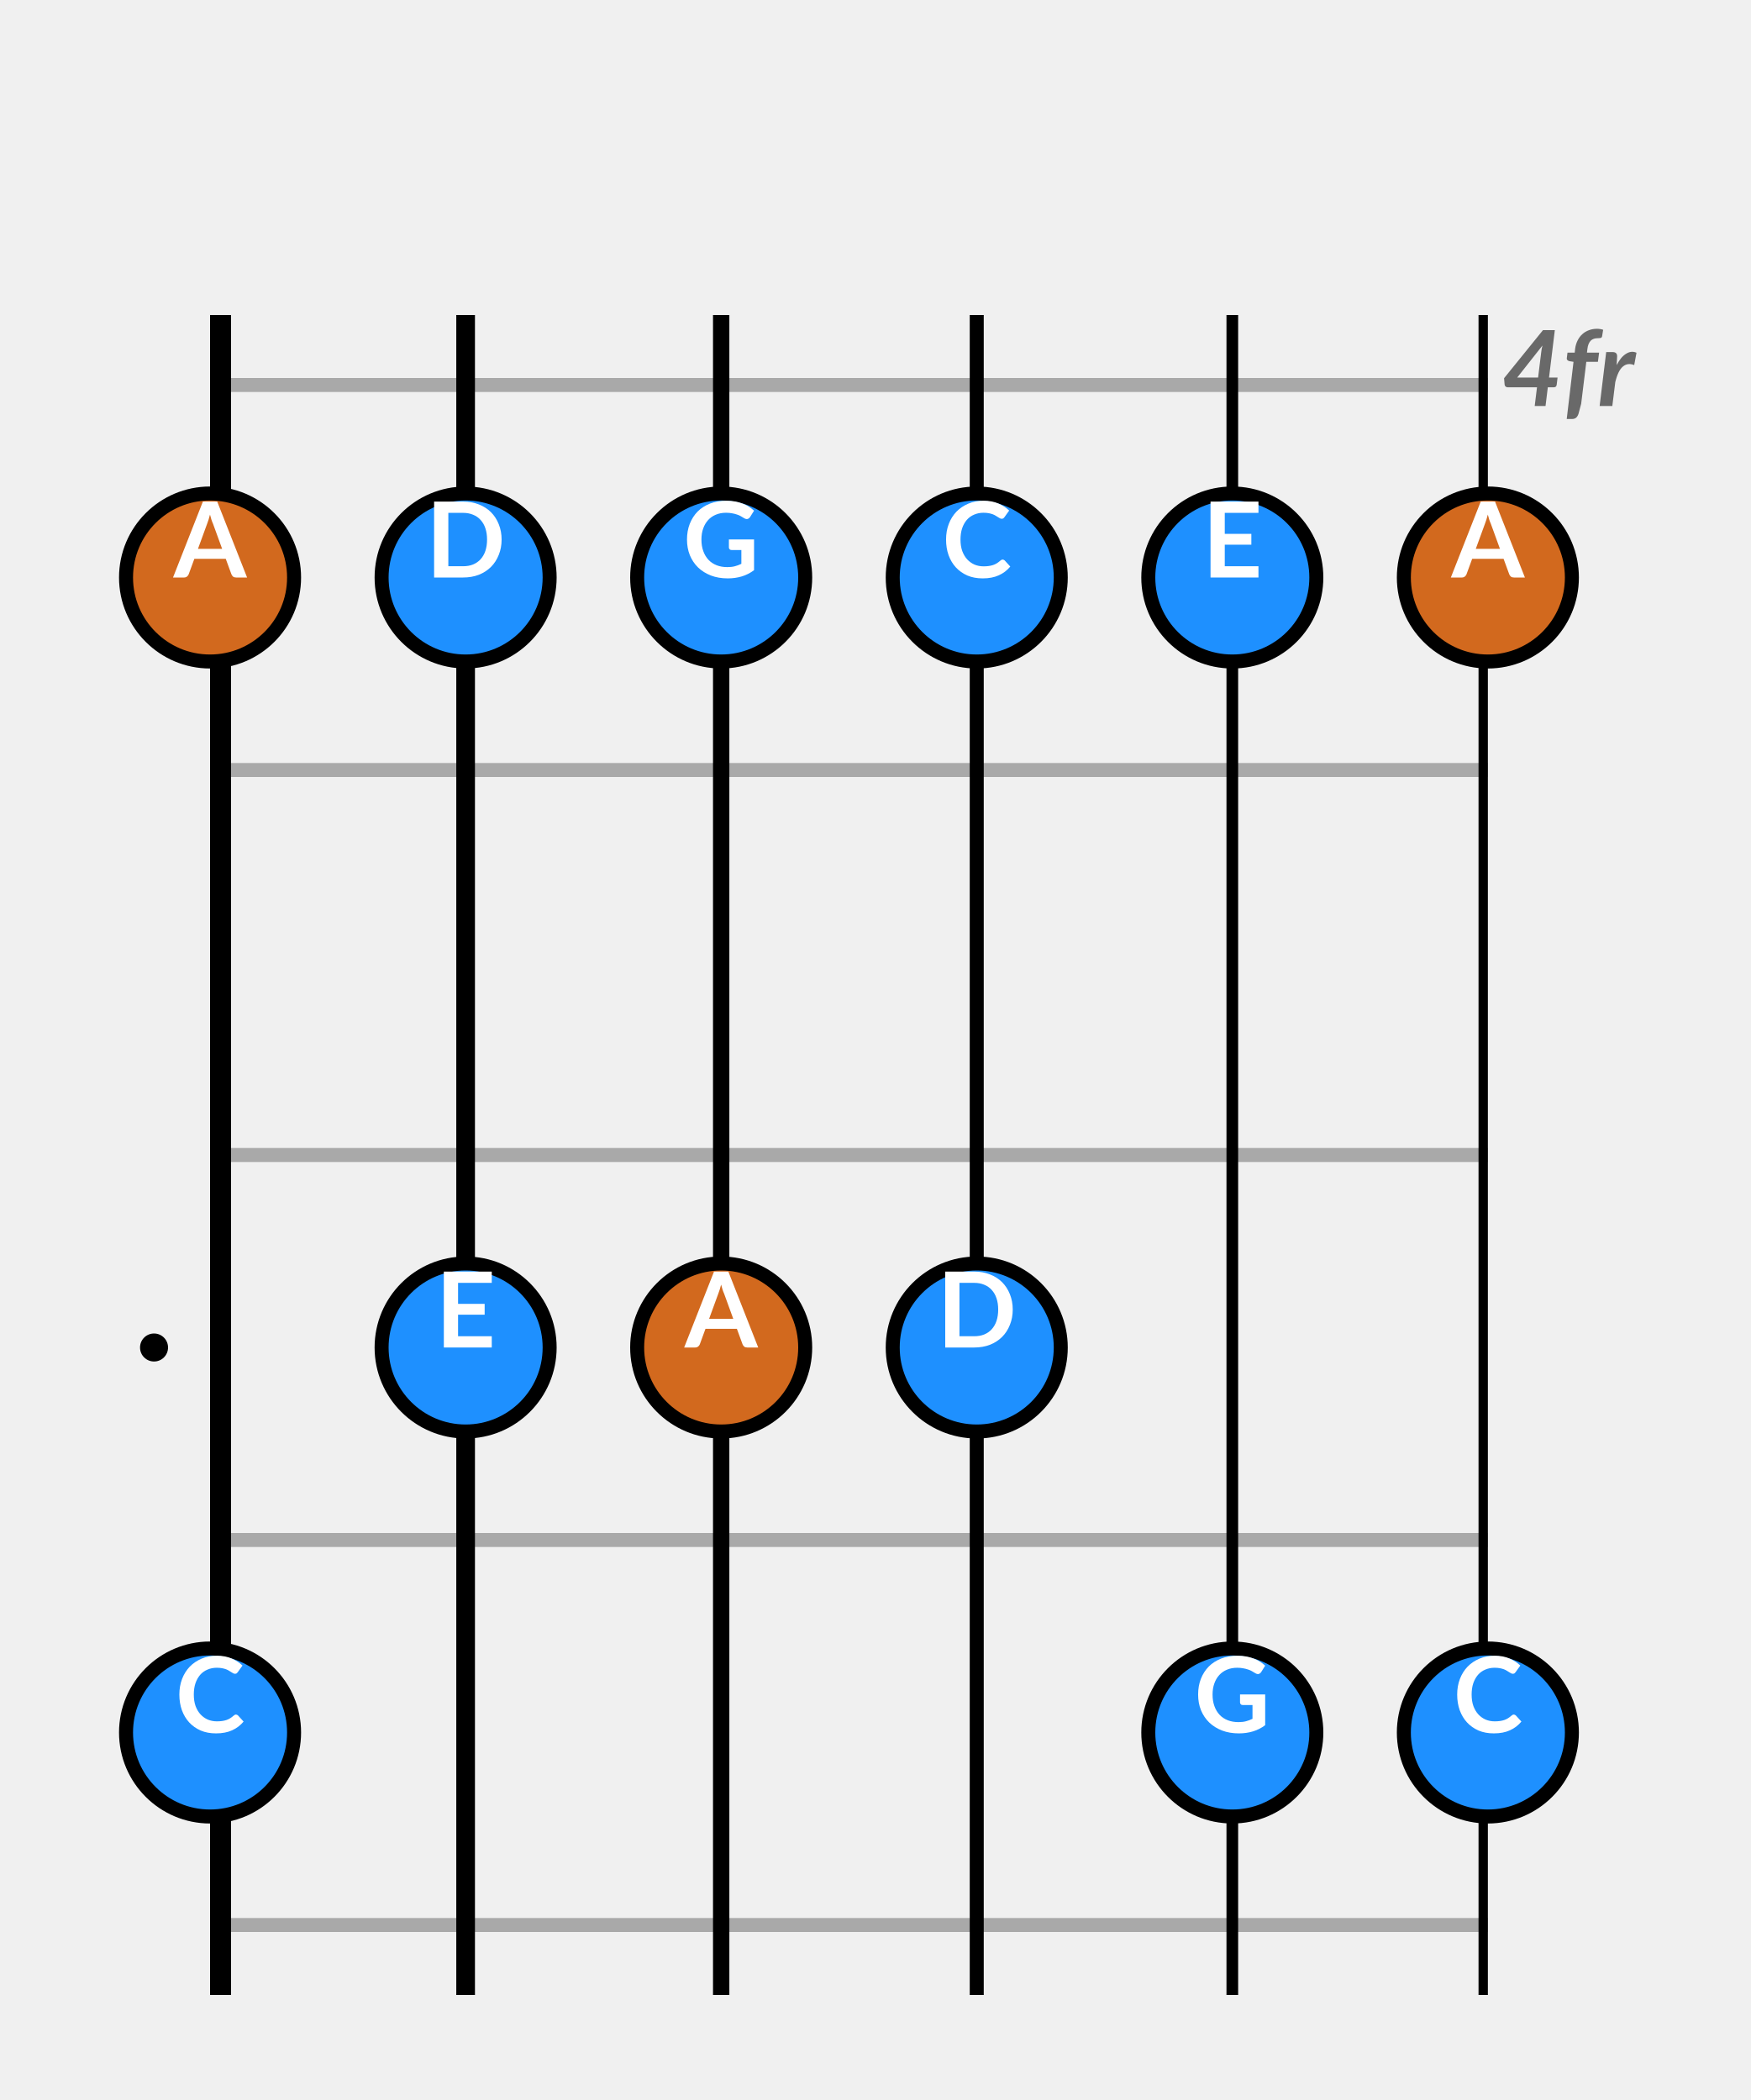
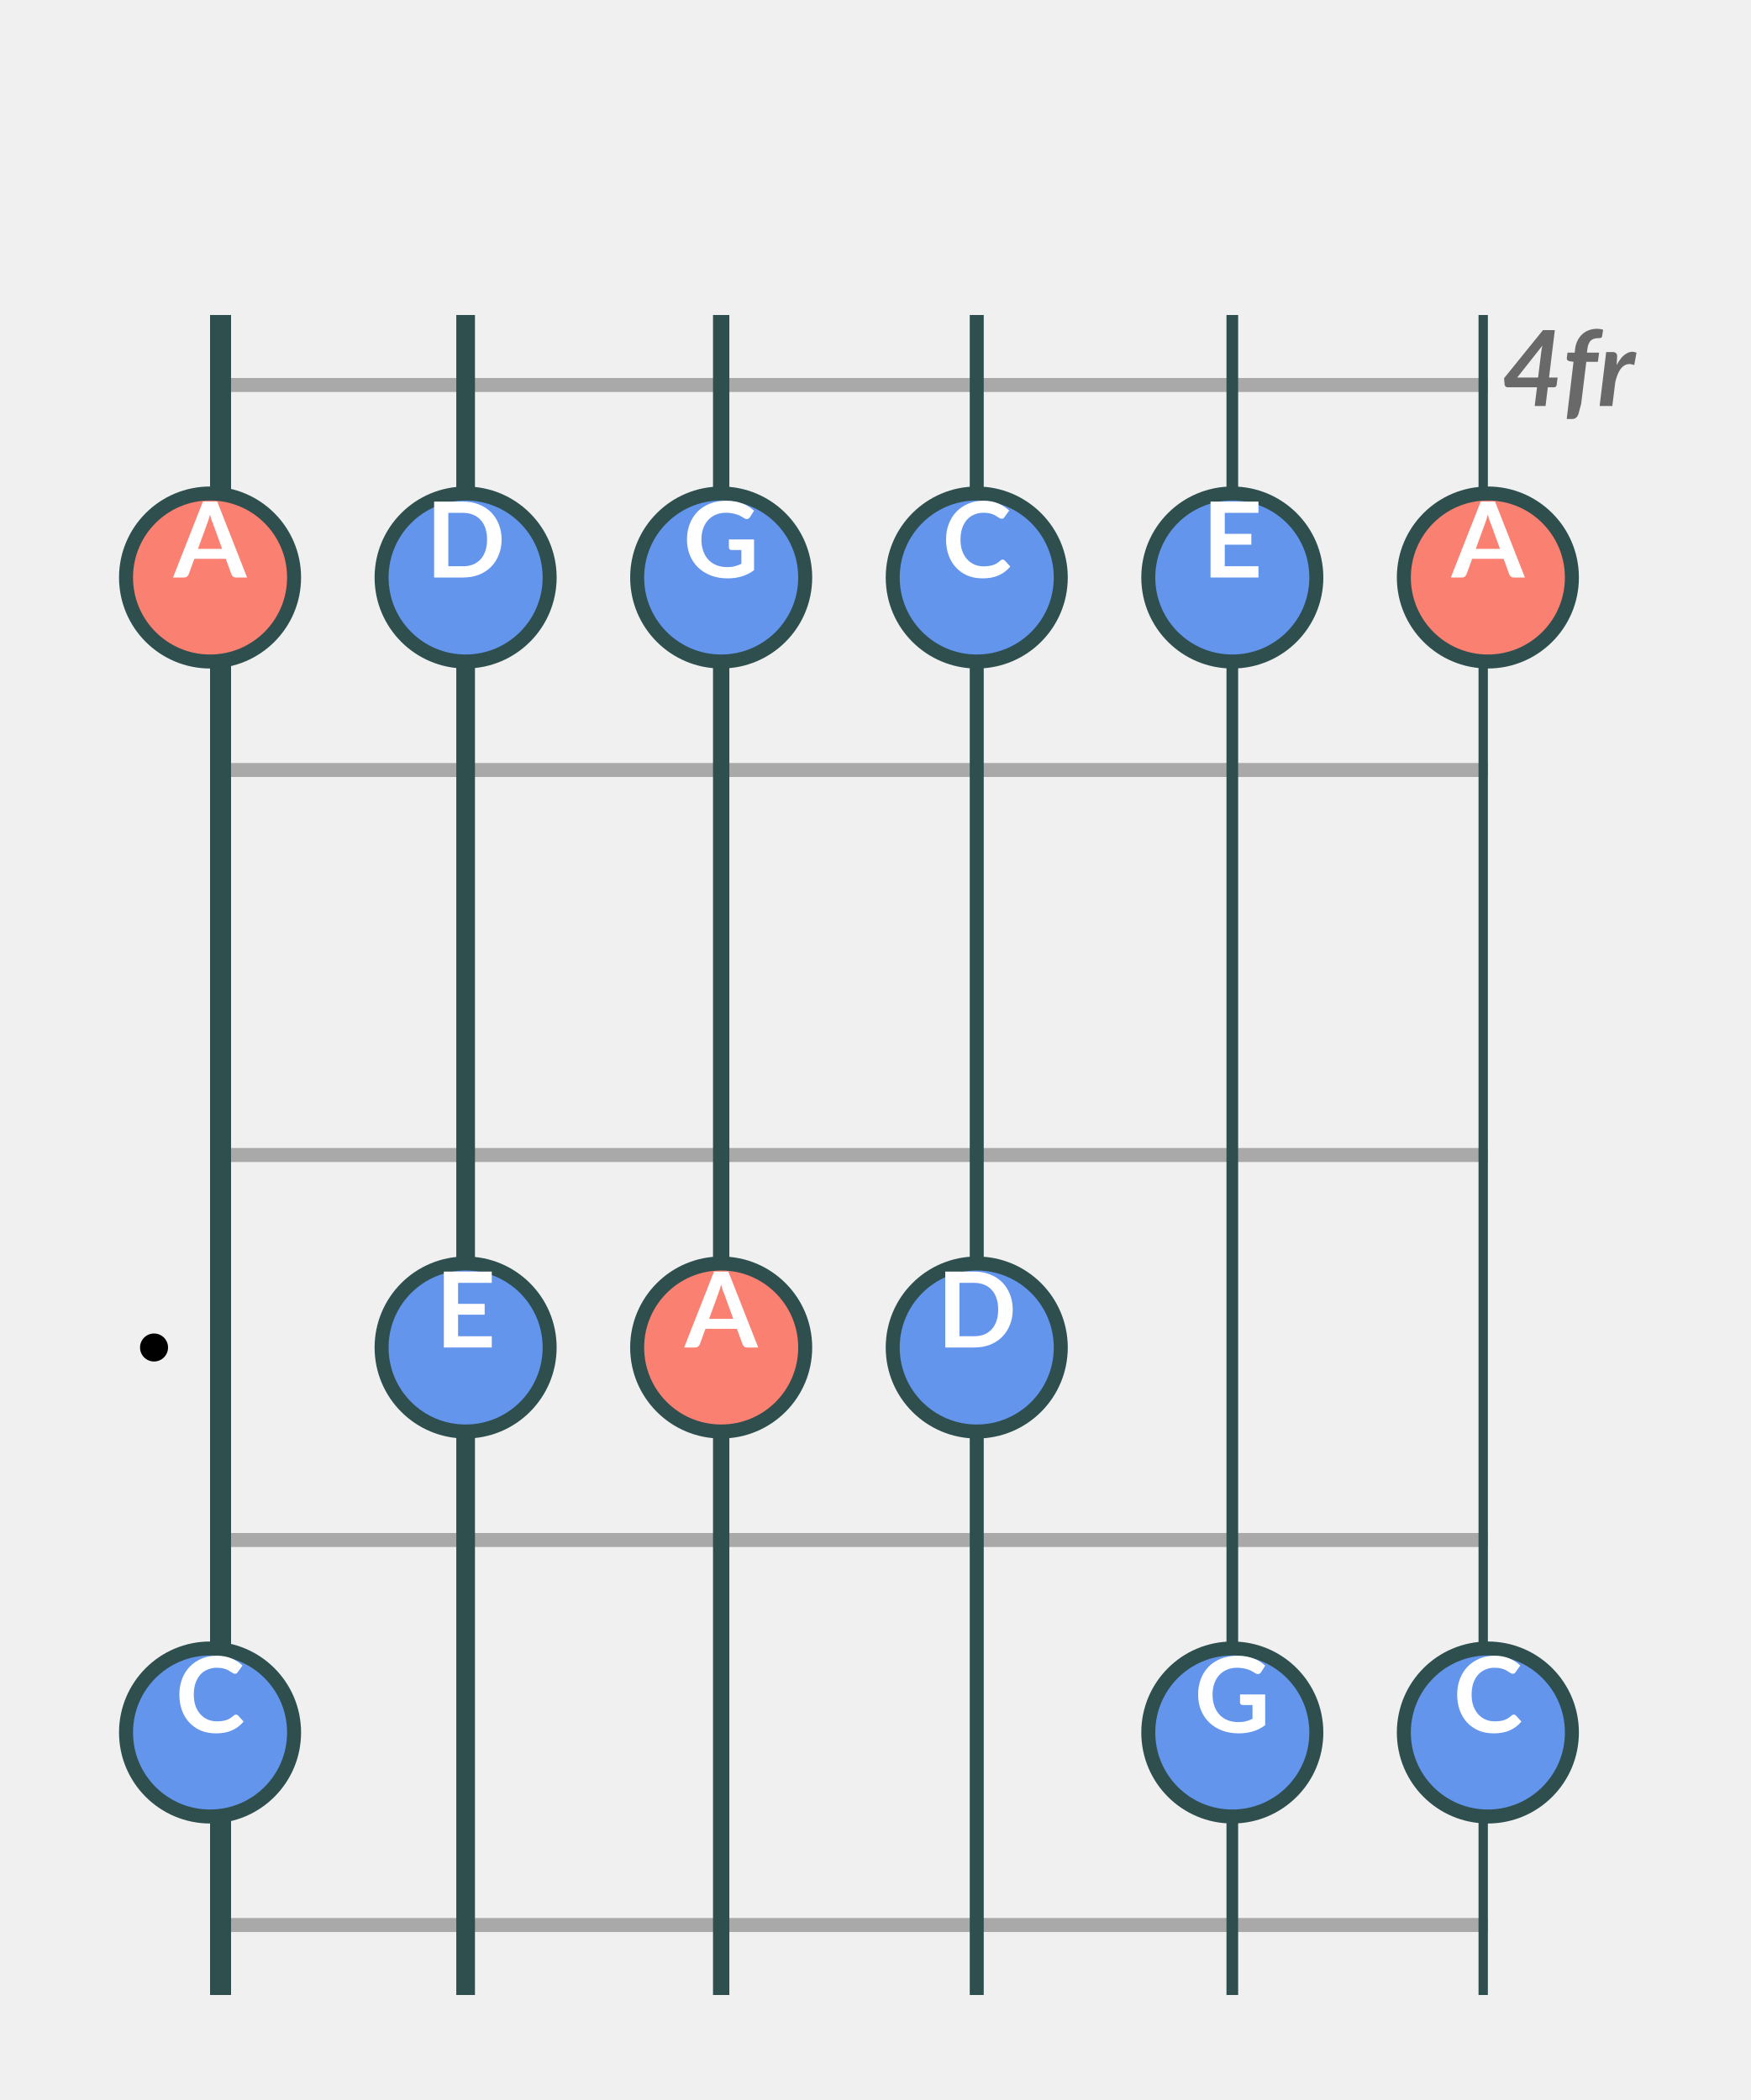
<svg xmlns="http://www.w3.org/2000/svg" baseProfile="full" height="300" version="1.1" width="250">
  <defs />
  <line stroke="darkgray" stroke-width="2" x1="30" x2="212.5" y1="55.0" y2="55.0" />
  <line stroke="darkgray" stroke-width="2" x1="30" x2="212.5" y1="110.0" y2="110.0" />
  <line stroke="darkgray" stroke-width="2" x1="30" x2="212.5" y1="165.0" y2="165.0" />
  <line stroke="darkgray" stroke-width="2" x1="30" x2="212.5" y1="220.0" y2="220.0" />
  <line stroke="darkgray" stroke-width="2" x1="30" x2="212.5" y1="275.0" y2="275.0" />
  <circle cx="22" cy="82.5" fill="black" r="2" />
  <circle cx="22" cy="192.5" fill="black" r="2" />
  <text fill="dimgray" font-family="Lato" font-size="15" font-style="italic" font-weight="bold" text-anchor="start" x="214.5" y="58.0">4fr</text>
-   <line stroke="black" stroke-width="3.0" x1="31.5" x2="31.5" y1="45.0" y2="285.0" />
-   <line stroke="black" stroke-width="2.667" x1="66.5" x2="66.5" y1="45.0" y2="285.0" />
-   <line stroke="black" stroke-width="2.333" x1="103.0" x2="103.0" y1="45.0" y2="285.0" />
-   <line stroke="black" stroke-width="2.0" x1="139.5" x2="139.5" y1="45.0" y2="285.0" />
-   <line stroke="black" stroke-width="1.667" x1="176.0" x2="176.0" y1="45.0" y2="285.0" />
-   <line stroke="black" stroke-width="1.333" x1="211.833" x2="211.833" y1="45.0" y2="285.0" />
-   <circle cx="30.0" cy="82.5" fill="chocolate" r="12" stroke="black" stroke-width="2" />
+   <line stroke="darkslategray" stroke-width="3.0" x1="31.5" x2="31.5" y1="45.0" y2="285.0" />
+   <line stroke="darkslategray" stroke-width="2.667" x1="66.5" x2="66.5" y1="45.0" y2="285.0" />
+   <line stroke="darkslategray" stroke-width="2.333" x1="103.0" x2="103.0" y1="45.0" y2="285.0" />
+   <line stroke="darkslategray" stroke-width="2.0" x1="139.5" x2="139.5" y1="45.0" y2="285.0" />
+   <line stroke="darkslategray" stroke-width="1.667" x1="176.0" x2="176.0" y1="45.0" y2="285.0" />
+   <line stroke="darkslategray" stroke-width="1.333" x1="211.833" x2="211.833" y1="45.0" y2="285.0" />
+   <circle cx="30.0" cy="82.5" fill="salmon" r="12" stroke="darkslategray" stroke-width="2" />
  <text alignment-baseline="central" fill="white" font-family="Lato" font-size="15" font-weight="bold" text-anchor="middle" x="30.0" y="82.5">A</text>
-   <circle cx="66.5" cy="82.5" fill="dodgerblue" r="12" stroke="black" stroke-width="2" />
+   <circle cx="66.5" cy="82.5" fill="cornflowerblue" r="12" stroke="darkslategray" stroke-width="2" />
  <text alignment-baseline="central" fill="white" font-family="Lato" font-size="15" font-weight="bold" text-anchor="middle" x="66.5" y="82.5">D</text>
-   <circle cx="103.0" cy="82.5" fill="dodgerblue" r="12" stroke="black" stroke-width="2" />
+   <circle cx="103.0" cy="82.5" fill="cornflowerblue" r="12" stroke="darkslategray" stroke-width="2" />
  <text alignment-baseline="central" fill="white" font-family="Lato" font-size="15" font-weight="bold" text-anchor="middle" x="103.0" y="82.5">G</text>
-   <circle cx="139.5" cy="82.5" fill="dodgerblue" r="12" stroke="black" stroke-width="2" />
+   <circle cx="139.5" cy="82.5" fill="cornflowerblue" r="12" stroke="darkslategray" stroke-width="2" />
  <text alignment-baseline="central" fill="white" font-family="Lato" font-size="15" font-weight="bold" text-anchor="middle" x="139.5" y="82.5">C</text>
-   <circle cx="176.0" cy="82.5" fill="dodgerblue" r="12" stroke="black" stroke-width="2" />
+   <circle cx="176.0" cy="82.5" fill="cornflowerblue" r="12" stroke="darkslategray" stroke-width="2" />
  <text alignment-baseline="central" fill="white" font-family="Lato" font-size="15" font-weight="bold" text-anchor="middle" x="176.0" y="82.5">E</text>
-   <circle cx="212.5" cy="82.5" fill="chocolate" r="12" stroke="black" stroke-width="2" />
+   <circle cx="212.5" cy="82.5" fill="salmon" r="12" stroke="darkslategray" stroke-width="2" />
  <text alignment-baseline="central" fill="white" font-family="Lato" font-size="15" font-weight="bold" text-anchor="middle" x="212.5" y="82.5">A</text>
-   <circle cx="30.0" cy="247.5" fill="dodgerblue" r="12" stroke="black" stroke-width="2" />
+   <circle cx="30.0" cy="247.5" fill="cornflowerblue" r="12" stroke="darkslategray" stroke-width="2" />
  <text alignment-baseline="central" fill="white" font-family="Lato" font-size="15" font-weight="bold" text-anchor="middle" x="30.0" y="247.5">C</text>
-   <circle cx="66.5" cy="192.5" fill="dodgerblue" r="12" stroke="black" stroke-width="2" />
+   <circle cx="66.5" cy="192.5" fill="cornflowerblue" r="12" stroke="darkslategray" stroke-width="2" />
  <text alignment-baseline="central" fill="white" font-family="Lato" font-size="15" font-weight="bold" text-anchor="middle" x="66.5" y="192.5">E</text>
-   <circle cx="103.0" cy="192.5" fill="chocolate" r="12" stroke="black" stroke-width="2" />
+   <circle cx="103.0" cy="192.5" fill="salmon" r="12" stroke="darkslategray" stroke-width="2" />
  <text alignment-baseline="central" fill="white" font-family="Lato" font-size="15" font-weight="bold" text-anchor="middle" x="103.0" y="192.5">A</text>
-   <circle cx="139.5" cy="192.5" fill="dodgerblue" r="12" stroke="black" stroke-width="2" />
+   <circle cx="139.5" cy="192.5" fill="cornflowerblue" r="12" stroke="darkslategray" stroke-width="2" />
  <text alignment-baseline="central" fill="white" font-family="Lato" font-size="15" font-weight="bold" text-anchor="middle" x="139.5" y="192.5">D</text>
-   <circle cx="176.0" cy="247.5" fill="dodgerblue" r="12" stroke="black" stroke-width="2" />
+   <circle cx="176.0" cy="247.5" fill="cornflowerblue" r="12" stroke="darkslategray" stroke-width="2" />
  <text alignment-baseline="central" fill="white" font-family="Lato" font-size="15" font-weight="bold" text-anchor="middle" x="176.0" y="247.5">G</text>
-   <circle cx="212.5" cy="247.5" fill="dodgerblue" r="12" stroke="black" stroke-width="2" />
+   <circle cx="212.5" cy="247.5" fill="cornflowerblue" r="12" stroke="darkslategray" stroke-width="2" />
  <text alignment-baseline="central" fill="white" font-family="Lato" font-size="15" font-weight="bold" text-anchor="middle" x="212.5" y="247.5">C</text>
</svg>
